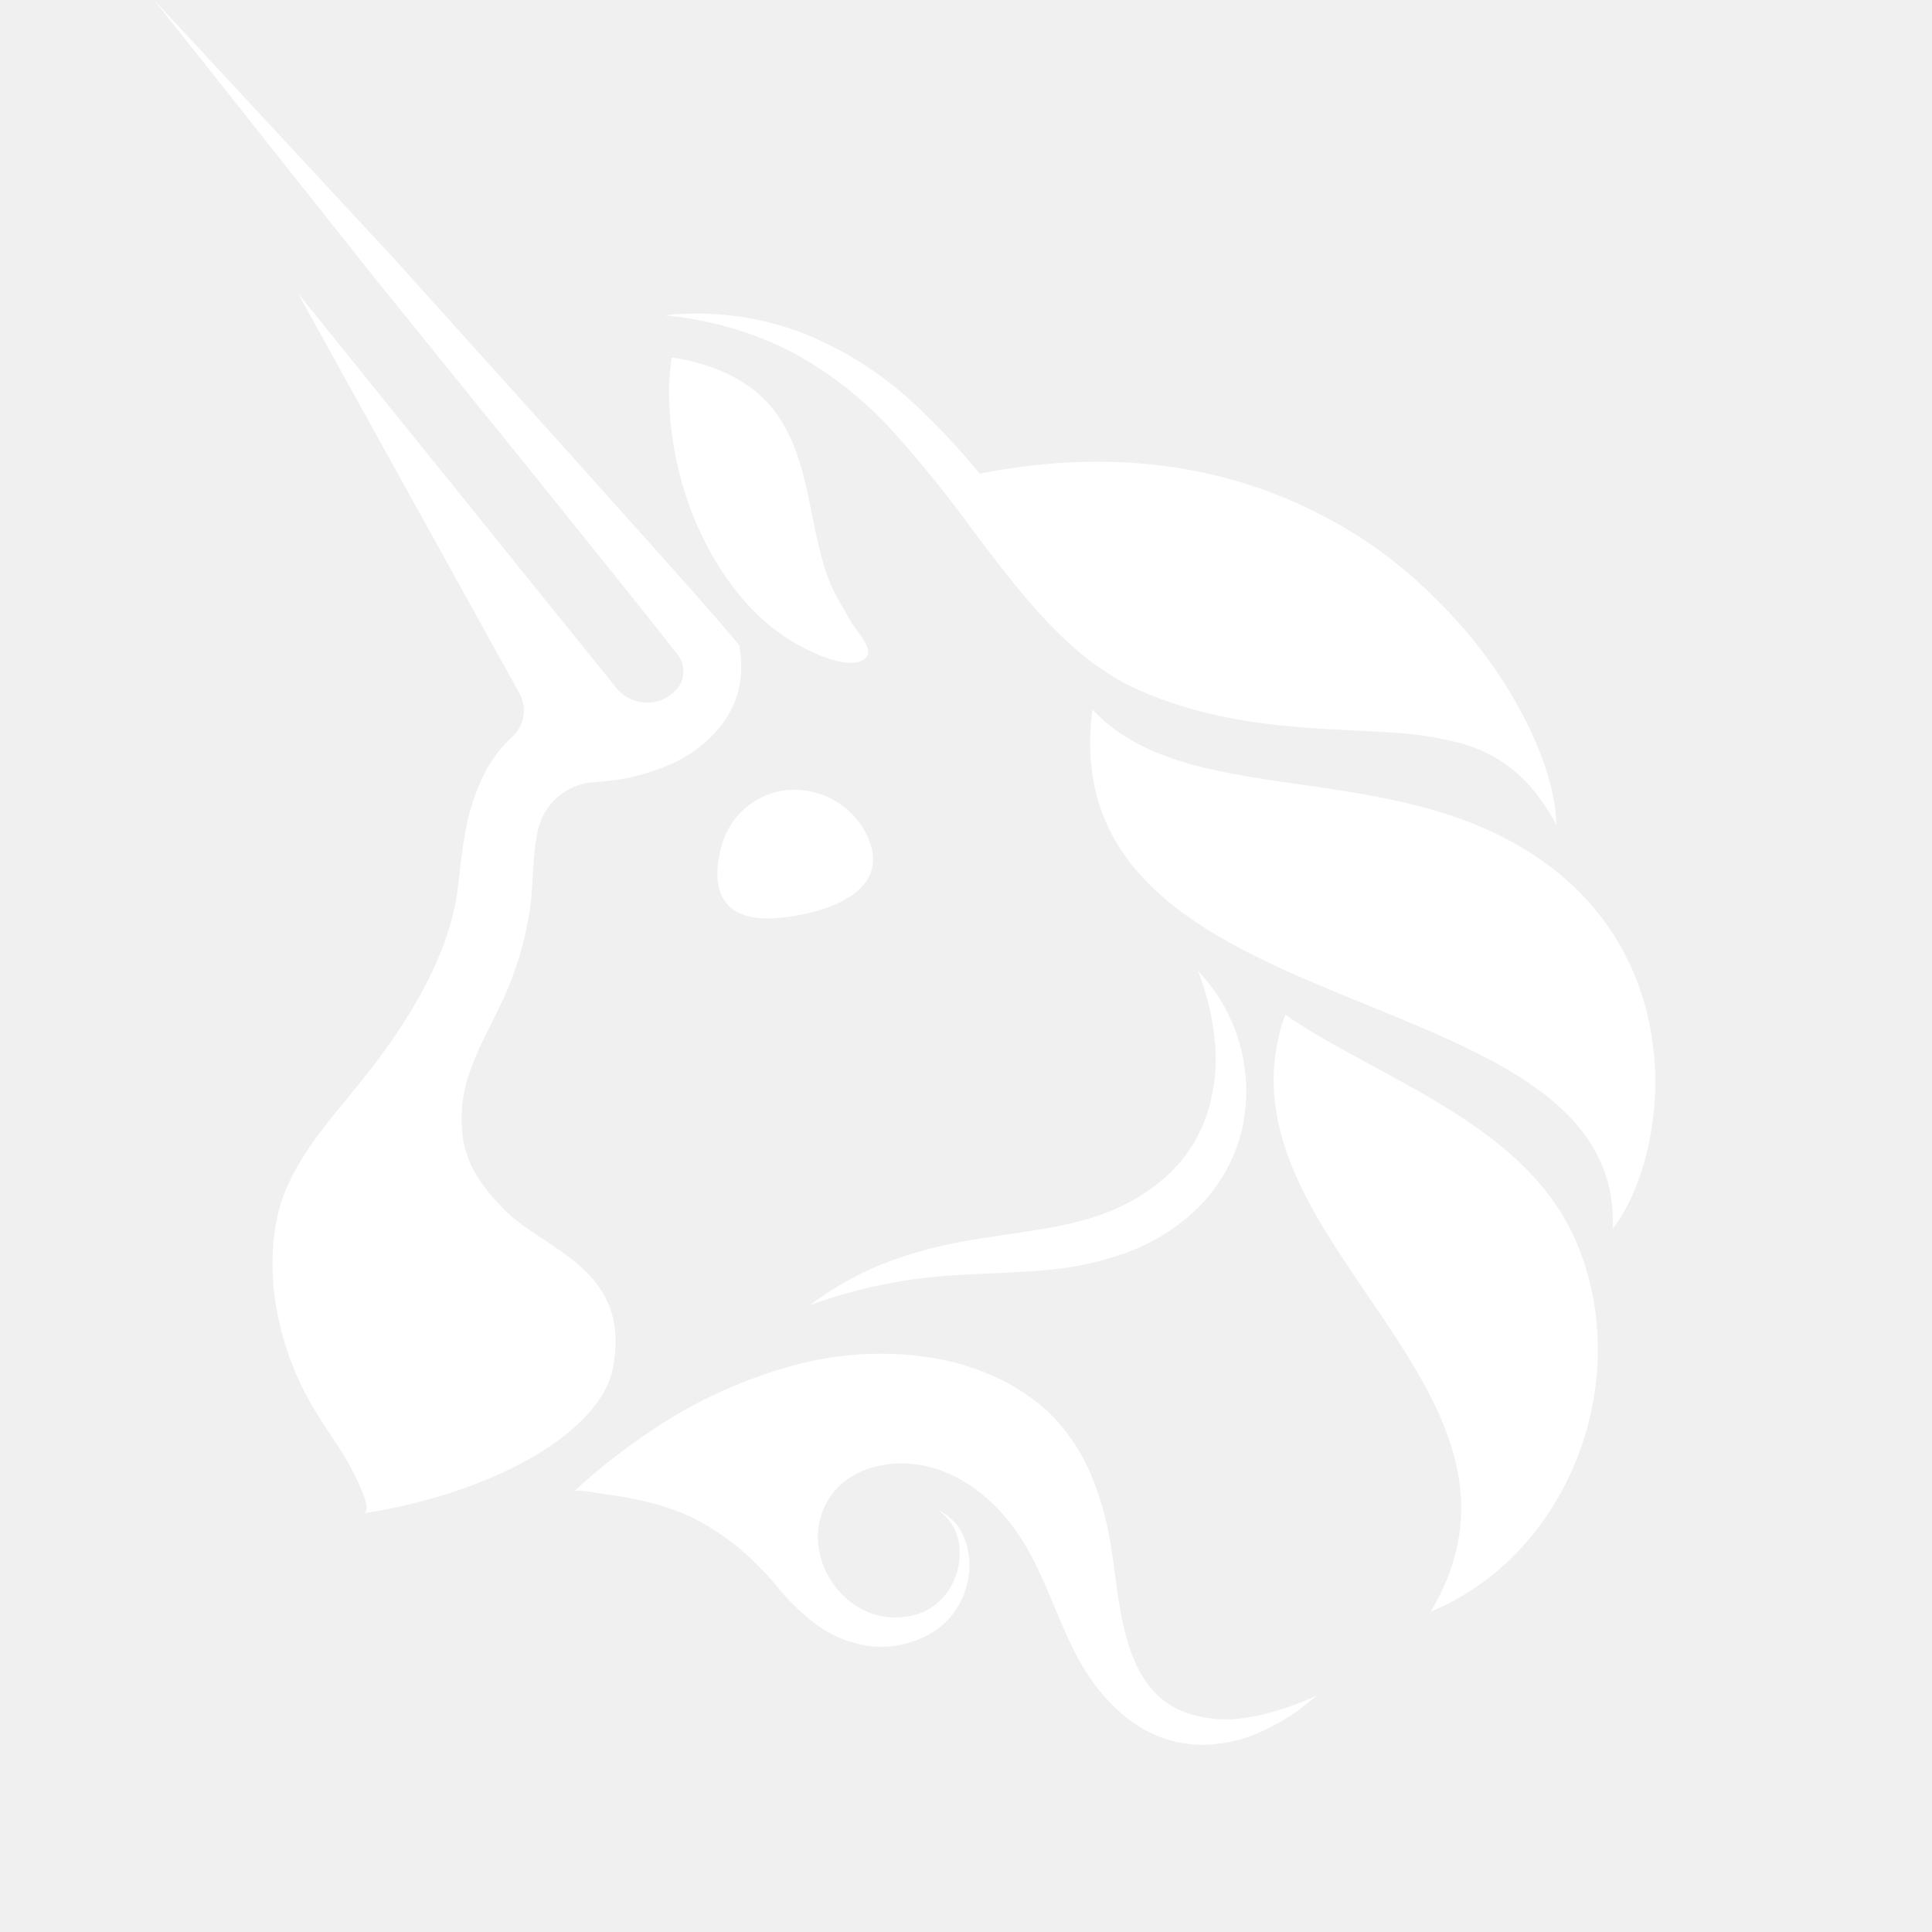
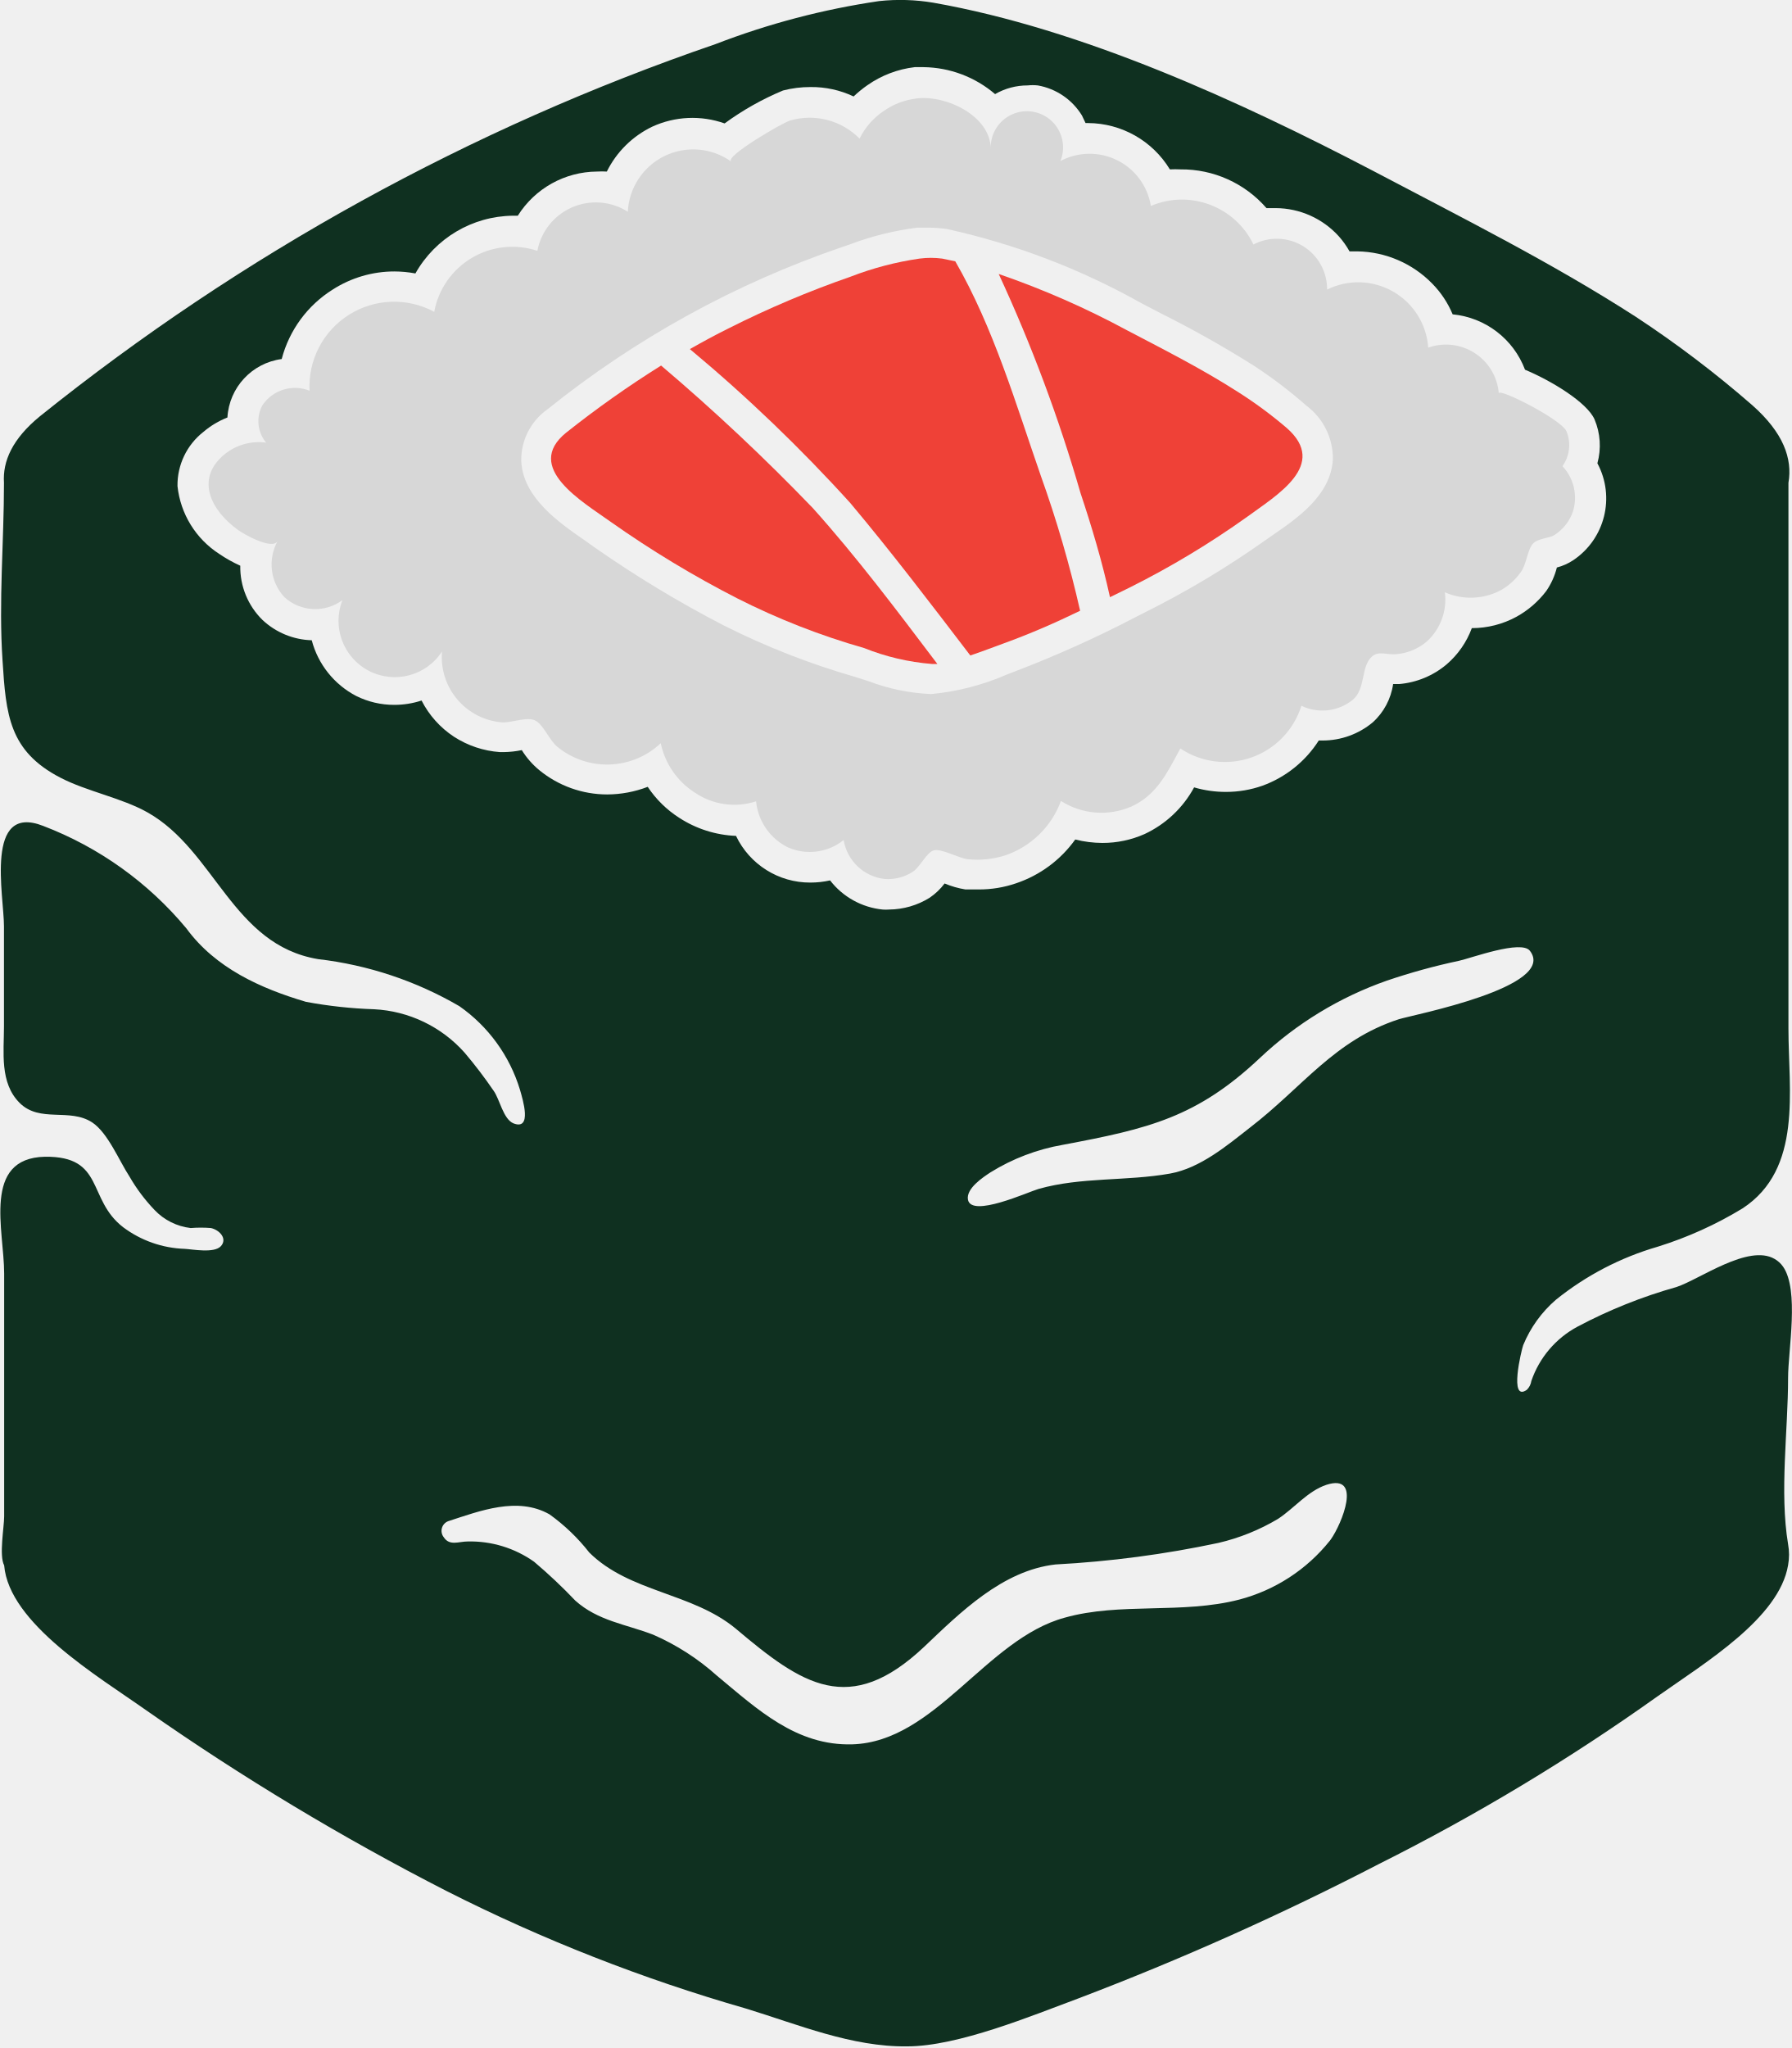
- <svg xmlns="http://www.w3.org/2000/svg" width="32" height="32" viewBox="0 0 32 32" fill="none">
-   <path d="M14.308 13.737C14.914 14.809 13.558 15.142 12.921 15.203C11.957 15.297 11.757 14.739 11.945 14.037C12.007 13.786 12.144 13.56 12.338 13.39C12.533 13.22 12.774 13.114 13.03 13.086C13.282 13.063 13.536 13.111 13.762 13.226C13.988 13.342 14.177 13.518 14.308 13.737V13.737Z" fill="white" />
-   <path d="M18.094 11.752C17.389 17.169 26.893 16.042 26.712 20.353C27.65 19.129 28.053 15.803 25.293 14.091C22.834 12.564 19.63 13.399 18.094 11.752Z" fill="white" />
-   <path d="M23.568 9.709C23.506 9.652 23.443 9.595 23.381 9.539C23.444 9.596 23.506 9.657 23.568 9.709Z" fill="white" />
-   <path d="M25.777 13.658L25.771 13.65C25.686 13.489 25.588 13.336 25.479 13.191C25.159 12.755 24.699 12.442 24.177 12.306C23.829 12.216 23.474 12.159 23.116 12.138C22.753 12.112 22.383 12.097 22.009 12.077C21.259 12.035 20.491 11.958 19.741 11.743C19.553 11.69 19.366 11.631 19.185 11.561C19.091 11.527 19.004 11.49 18.911 11.451C18.818 11.411 18.724 11.366 18.63 11.318C18.277 11.124 17.951 10.886 17.658 10.609C17.08 10.069 16.627 9.457 16.172 8.864C15.743 8.268 15.283 7.696 14.794 7.15C14.311 6.615 13.74 6.167 13.106 5.826C12.45 5.494 11.737 5.289 11.005 5.223C11.765 5.14 12.533 5.234 13.25 5.498C13.973 5.78 14.635 6.202 15.197 6.74C15.564 7.086 15.908 7.455 16.228 7.845C18.609 7.374 20.54 7.792 22.024 8.604L22.058 8.621C22.53 8.878 22.973 9.187 23.378 9.542C23.443 9.598 23.507 9.655 23.566 9.712C23.882 10.004 24.176 10.319 24.446 10.654L24.466 10.681C25.343 11.796 25.776 12.956 25.777 13.658Z" fill="white" />
-   <path d="M25.776 13.657L25.77 13.646L25.776 13.657Z" fill="white" />
-   <path d="M11.126 5.921C11.734 6.009 12.354 6.252 12.753 6.715C13.152 7.179 13.299 7.781 13.415 8.355C13.508 8.799 13.582 9.252 13.757 9.673C13.841 9.879 13.965 10.059 14.068 10.253C14.153 10.414 14.309 10.559 14.369 10.731C14.38 10.756 14.384 10.783 14.381 10.81C14.377 10.836 14.367 10.862 14.351 10.884C14.139 11.119 13.568 10.857 13.352 10.752C12.979 10.566 12.645 10.31 12.368 9.998C11.503 9.033 11.056 7.644 11.083 6.379C11.089 6.226 11.104 6.073 11.126 5.921Z" fill="white" />
-   <path d="M21.287 16.806C19.974 20.485 25.927 22.953 23.697 26.694C25.985 25.745 27.072 22.877 26.122 20.602C25.291 18.605 22.835 17.877 21.287 16.806Z" fill="white" />
-   <path d="M13.413 21.617C13.771 21.347 14.162 21.123 14.576 20.953C14.996 20.785 15.431 20.659 15.876 20.577C16.758 20.408 17.631 20.367 18.364 20.07C18.726 19.928 19.059 19.721 19.347 19.458C19.626 19.198 19.839 18.875 19.97 18.516C20.103 18.137 20.158 17.735 20.129 17.334C20.096 16.904 19.999 16.481 19.841 16.079C20.168 16.42 20.406 16.837 20.534 17.293C20.662 17.749 20.676 18.23 20.575 18.692C20.461 19.182 20.213 19.63 19.86 19.987C19.511 20.333 19.089 20.597 18.626 20.759C18.185 20.915 17.724 21.01 17.257 21.042C16.807 21.08 16.372 21.09 15.944 21.115C15.08 21.152 14.226 21.321 13.413 21.617V21.617Z" fill="white" />
-   <path d="M21.81 28.085C21.678 28.191 21.546 28.303 21.401 28.401C21.254 28.497 21.101 28.583 20.942 28.657C20.611 28.819 20.247 28.902 19.879 28.899C18.881 28.88 18.177 28.134 17.764 27.291C17.483 26.717 17.289 26.096 16.955 25.549C16.478 24.767 15.661 24.137 14.705 24.253C14.315 24.302 13.95 24.478 13.733 24.818C13.163 25.706 13.981 26.95 15.025 26.774C15.114 26.761 15.2 26.737 15.284 26.703C15.366 26.667 15.444 26.62 15.513 26.562C15.659 26.441 15.769 26.281 15.831 26.101C15.899 25.913 15.915 25.71 15.875 25.514C15.832 25.309 15.712 25.13 15.539 25.012C15.74 25.107 15.896 25.275 15.975 25.483C16.057 25.697 16.078 25.93 16.036 26.155C15.995 26.389 15.892 26.608 15.738 26.789C15.656 26.882 15.562 26.963 15.457 27.029C15.353 27.095 15.242 27.148 15.126 27.187C14.89 27.268 14.64 27.294 14.393 27.263C14.046 27.213 13.719 27.071 13.446 26.851C13.124 26.594 12.884 26.259 12.592 25.971C12.258 25.619 11.864 25.329 11.428 25.117C11.127 24.984 10.813 24.886 10.49 24.825C10.328 24.791 10.164 24.767 10 24.746C9.925 24.738 9.557 24.656 9.506 24.704C10.013 24.235 10.566 23.819 11.156 23.461C11.762 23.1 12.412 22.82 13.091 22.63C13.794 22.431 14.53 22.374 15.255 22.463C15.629 22.508 15.995 22.603 16.343 22.745C16.708 22.892 17.045 23.101 17.338 23.363C17.629 23.638 17.864 23.968 18.03 24.332C18.18 24.674 18.292 25.031 18.364 25.398C18.578 26.493 18.499 28.191 19.927 28.441C20.001 28.456 20.076 28.466 20.152 28.473L20.385 28.479C20.546 28.467 20.705 28.444 20.862 28.41C21.188 28.333 21.506 28.224 21.81 28.085V28.085Z" fill="white" />
-   <path d="M13.514 26.892L13.477 26.862L13.514 26.892Z" fill="white" />
-   <path d="M12.232 11.434C12.181 11.634 12.09 11.823 11.965 11.988C11.734 12.29 11.427 12.526 11.077 12.671C10.761 12.808 10.427 12.896 10.086 12.933C10.012 12.942 9.935 12.948 9.861 12.954C9.644 12.962 9.436 13.039 9.267 13.175C9.098 13.311 8.977 13.497 8.92 13.707C8.895 13.812 8.876 13.918 8.863 14.024C8.829 14.301 8.824 14.589 8.794 14.938C8.72 15.531 8.55 16.107 8.289 16.644C7.949 17.362 7.569 17.94 7.657 18.767C7.715 19.304 7.989 19.663 8.352 20.035C9.009 20.709 10.478 21.01 10.149 22.672C9.952 23.663 8.315 24.704 6.014 25.067C6.243 25.032 5.721 24.148 5.688 24.092C5.441 23.704 5.171 23.338 4.976 22.917C4.591 22.101 4.413 21.156 4.571 20.262C4.736 19.32 5.43 18.598 6.007 17.879C6.693 17.023 7.413 15.901 7.572 14.79C7.61 14.521 7.636 14.184 7.696 13.848C7.753 13.477 7.869 13.117 8.039 12.782C8.155 12.563 8.308 12.365 8.491 12.197C8.586 12.108 8.649 11.99 8.67 11.861C8.69 11.732 8.667 11.6 8.604 11.485L4.936 4.859L10.204 11.389C10.264 11.465 10.34 11.527 10.426 11.569C10.512 11.612 10.607 11.636 10.703 11.638C10.799 11.64 10.895 11.621 10.983 11.581C11.071 11.542 11.149 11.484 11.213 11.411C11.279 11.333 11.317 11.234 11.32 11.131C11.322 11.028 11.289 10.927 11.227 10.846C10.883 10.404 10.519 9.954 10.166 9.511L8.841 7.863L6.18 4.573L2.552 0L6.521 4.278L9.354 7.424L10.766 9C11.235 9.53 11.704 10.044 12.172 10.601L12.249 10.695L12.266 10.841C12.289 11.039 12.278 11.24 12.232 11.434Z" fill="white" />
-   <path d="M13.447 26.846C13.193 26.649 12.966 26.417 12.774 26.158C12.98 26.405 13.205 26.635 13.447 26.846V26.846Z" fill="white" />
+ <svg xmlns="http://www.w3.org/2000/svg" viewBox="0 0 99.04 113.17">
+   <defs>
+     <style>.cls-1{fill:#d7d7d7;}.cls-2{fill:#ef4137;}.cls-3{fill:#0f3020;}</style>
+   </defs>
+   <g id="Layer_2" data-name="Layer 2">
+     <g id="Layer_1-2" data-name="Layer 1">
+       <path class="cls-1" d="M86.36,25.76a2,2,0,0,0,.22-1.93c-.29-.66-3.74-2.4-3.74-2.1a2.93,2.93,0,0,0-3.9-2.52A3.88,3.88,0,0,0,73.35,16a2.78,2.78,0,0,0-4.07-2.49,4.39,4.39,0,0,0-5.67-2.13,3.43,3.43,0,0,0-5-2.48,2,2,0,1,0-3.85-.66c0-1.84-2.48-3-4.08-2.8a3.94,3.94,0,0,0-1.83.69,3.88,3.88,0,0,0-1.34,1.53,3.87,3.87,0,0,0-3.84-1c-.36.09-3.66,2-3.25,2.27A3.62,3.62,0,0,0,34.7,11.7a3.29,3.29,0,0,0-5,2.16A4.39,4.39,0,0,0,24,17.23a4.68,4.68,0,0,0-6.89,4.36,2.17,2.17,0,0,0-2.61.81,1.85,1.85,0,0,0,.21,2.06,3,3,0,0,0-2.33.67c-1.61,1.36-.7,3.09.77,4.15.29.22,1.92,1.15,2.2.61A2.66,2.66,0,0,0,15.72,33a2.53,2.53,0,0,0,3.21.16A3.11,3.11,0,0,0,24.43,36a3.62,3.62,0,0,0,3.36,3.92c.59,0,1.4-.35,1.84-.08s.75,1.09,1.18,1.43a4.33,4.33,0,0,0,5.71-.2,4.28,4.28,0,0,0,1.87,2.72,3.89,3.89,0,0,0,3.4.49,3.18,3.18,0,0,0,1.77,2.55,3,3,0,0,0,3.07-.41,2.59,2.59,0,0,0,2.26,2.15,2.5,2.5,0,0,0,1.55-.39c.41-.25.76-1.07,1.17-1.19s1.4.44,1.88.49a5.1,5.1,0,0,0,2.09-.22,5,5,0,0,0,3.06-3,4.16,4.16,0,0,0,3.89.31c1.43-.65,2-1.91,2.71-3.21A4.43,4.43,0,0,0,71.93,39a2.67,2.67,0,0,0,2.84-.33c.73-.61.43-1.85,1.07-2.4.38-.32.83-.07,1.33-.12a3,3,0,0,0,1.69-.7,3.13,3.13,0,0,0,1-2.72,3.55,3.55,0,0,0,3.1-.12,3.41,3.41,0,0,0,1.1-1c.31-.41.37-1.26.67-1.57s.9-.28,1.21-.49a2.51,2.51,0,0,0,1-1.29A2.55,2.55,0,0,0,86.36,25.76Zm-12.69-.37c-.12,2-2,3.27-3.37,4.21l-.4.28a50.42,50.42,0,0,1-6.7,4l-.47.24a63,63,0,0,1-6.68,3l-.39.15a13.65,13.65,0,0,1-4.16,1.08h-.08A11,11,0,0,1,48,37.64l-.72-.23A42,42,0,0,1,40,34.56a62.93,62.93,0,0,1-7.19-4.35l-.49-.35c-1.45-1-3.43-2.38-3.51-4.4a3.42,3.42,0,0,1,1.46-2.85,53.71,53.71,0,0,1,16.25-8.95l.44-.15a16.26,16.26,0,0,1,3.74-.93l.66,0a7,7,0,0,1,1,.08,39,39,0,0,1,10.7,4.08l1.13.59a58.49,58.49,0,0,1,5.13,2.89,25.05,25.05,0,0,1,2.89,2.2A3.64,3.64,0,0,1,73.67,25.39Z" />
+       <path class="cls-2" d="M44.93,28.08a113.36,113.36,0,0,0-8.39-7.88,57.25,57.25,0,0,0-5.25,3.71c-2.38,1.93.94,3.83,2.47,4.93a57.86,57.86,0,0,0,7,4.23,39.42,39.42,0,0,0,7,2.74,12.81,12.81,0,0,0,3.75.88c.09,0,.2,0,.3,0C49.57,33.73,47.37,30.8,44.93,28.08Z" />
+       <path class="cls-2" d="M57.53,26.3c-1.39-4-2.61-8.18-4.73-11.86l-.72-.15a4.78,4.78,0,0,0-1.26,0,17.48,17.48,0,0,0-3.81,1,54.85,54.85,0,0,0-6.75,2.86c-.73.36-1.44.75-2.13,1.14A87.66,87.66,0,0,1,47,27.8c2.3,2.74,4.46,5.58,6.63,8.42.66-.22,1.3-.47,1.8-.65C57,35,58.36,34.4,59.7,33.75A63.89,63.89,0,0,0,57.53,26.3Z" />
+       <path class="cls-2" d="M71.12,23.65a23.5,23.5,0,0,0-2.71-2c-2-1.28-4.06-2.32-6.12-3.4a47.34,47.34,0,0,0-7.09-3.11,84.51,84.51,0,0,1,4.52,12.1C60.34,29.1,60.91,31,61.35,33l1.1-.54a48.41,48.41,0,0,0,6.48-3.9C70.55,27.37,73.45,25.69,71.12,23.65Z" />
+       <path class="cls-3" d="M98.09,69.57c-1.45-.85-4.15,1.13-5.43,1.55a27.53,27.53,0,0,0-5.47,2.19,5.38,5.38,0,0,0-2.55,3,.86.86,0,0,1-.25.49c-1,.7-.3-2.19-.2-2.47A6.65,6.65,0,0,1,86,71.82a16.12,16.12,0,0,1,5.63-2.93,21.08,21.08,0,0,0,4.69-2.12c3.32-2.18,2.53-6.51,2.53-9.92V26.68c.23-1.34-.28-2.77-2-4.29a59.74,59.74,0,0,0-6.43-4.88c-4.65-3-9.64-5.49-14.55-8.08C68.51,5.59,59.82,1.6,51.59.15a11,11,0,0,0-3-.09,42.08,42.08,0,0,0-9.05,2.38A123.88,123.88,0,0,0,2.21,23C.68,24.25.14,25.49.22,26.68c0,3.27-.3,6.55-.08,9.82.19,3,.36,5,3.19,6.47,1.46.76,3.4,1.12,4.82,1.92C11.9,47,12.84,52.21,17.58,53a20.11,20.11,0,0,1,7.81,2.6,8.72,8.72,0,0,1,3.35,4.62c.16.55.68,2.25-.35,1.86-.58-.23-.77-1.35-1.11-1.81a25.26,25.26,0,0,0-1.6-2.1,7.18,7.18,0,0,0-5-2.4,25,25,0,0,1-3.77-.41c-2.5-.74-5-1.86-6.61-4.06a19.2,19.2,0,0,0-7.91-5.66C-.87,44.36.22,49.5.22,51.19v5.53c0,1.41-.25,3.12.87,4.23s2.75.26,4,1.07c.87.57,1.5,2.13,2.07,3a9.62,9.62,0,0,0,1.38,1.84,3.27,3.27,0,0,0,2,1,7,7,0,0,1,1.12,0c.48.11.92.59.55,1s-1.59.17-2,.15A6,6,0,0,1,6.8,67.81c-2-1.55-1-3.93-4.32-3.89C-1,64,.23,68,.23,70.37V83.79c0,.59-.29,2.17,0,2.71.27,3.21,5.18,6.12,7.84,8a140.89,140.89,0,0,0,16.62,10,94,94,0,0,0,16.54,6.49c2.88.88,5.85,2.13,8.91,2.09,2.82,0,6.9-1.7,9.49-2.66A159.09,159.09,0,0,0,76.22,103a116.08,116.08,0,0,0,15.39-9.26c2.65-1.87,6.73-4.33,7.22-7.25a3.23,3.23,0,0,0,0-1.16c-.48-2.89,0-6.27,0-9.19,0-1.53.63-4.85-.28-6.15A1.44,1.44,0,0,0,98.09,69.57ZM28.84,41.45h0a5.18,5.18,0,0,1-1,.11h-.21a5.37,5.37,0,0,1-2.54-.85,5.25,5.25,0,0,1-1.79-2,4.82,4.82,0,0,1-1.51.24,4.7,4.7,0,0,1-2.1-.49,4.87,4.87,0,0,1-2.46-3.08,4.15,4.15,0,0,1-2.72-1.12,4.1,4.1,0,0,1-1.23-3,7.66,7.66,0,0,1-1.16-.65,5.1,5.1,0,0,1-2.31-3.75,3.74,3.74,0,0,1,1.44-3,4.68,4.68,0,0,1,1.32-.79,3.46,3.46,0,0,1,3-3.23A6.46,6.46,0,0,1,18.39,16a6.31,6.31,0,0,1,3.41-1,6.42,6.42,0,0,1,1.16.11,6.26,6.26,0,0,1,5.38-3.19h.28A5.21,5.21,0,0,1,33,9.48a4.63,4.63,0,0,1,.54,0A5.42,5.42,0,0,1,36.05,7a5.32,5.32,0,0,1,4-.18A15.64,15.64,0,0,1,43.28,5a6,6,0,0,1,1.52-.19,5.42,5.42,0,0,1,2.38.52,6.43,6.43,0,0,1,.76-.62,5.73,5.73,0,0,1,2.62-1l.48,0A6.2,6.2,0,0,1,55,5.2a3.59,3.59,0,0,1,1.8-.48,2.71,2.71,0,0,1,.56,0,3.59,3.59,0,0,1,2.44,1.66L60,6.8h.14a5.32,5.32,0,0,1,4.52,2.56,5.68,5.68,0,0,1,.59,0A6.21,6.21,0,0,1,70,11.5l.51,0A4.73,4.73,0,0,1,74,13.06a4.66,4.66,0,0,1,.59.83l.43,0a5.91,5.91,0,0,1,4.14,1.78,5.37,5.37,0,0,1,1.13,1.7,4.76,4.76,0,0,1,4,3.06c1.46.61,3.42,1.8,3.84,2.74a3.69,3.69,0,0,1,.16,2.43,4.11,4.11,0,0,1-1.34,5.36,3,3,0,0,1-.9.4,4,4,0,0,1-.58,1.29,5.24,5.24,0,0,1-1.65,1.43,5.15,5.15,0,0,1-2.47.63,4.86,4.86,0,0,1-1.39,2,4.68,4.68,0,0,1-2.63,1.09l-.29,0H77a3.53,3.53,0,0,1-1.13,2.12,4.33,4.33,0,0,1-2.76,1h-.22a6.2,6.2,0,0,1-3.12,2.5,6.05,6.05,0,0,1-2,.34A6.19,6.19,0,0,1,66,43.51a6,6,0,0,1-2.74,2.58,5.72,5.72,0,0,1-2.33.49,6.29,6.29,0,0,1-1.5-.19,6.61,6.61,0,0,1-3.27,2.42,6.28,6.28,0,0,1-2.07.34c-.25,0-.49,0-.73,0a5.05,5.05,0,0,1-1.15-.33,3.5,3.5,0,0,1-.83.79,4.31,4.31,0,0,1-2.24.65,2.23,2.23,0,0,1-.36,0,4.2,4.2,0,0,1-2.9-1.61,5,5,0,0,1-1.09.12,4.53,4.53,0,0,1-4.11-2.58,6.21,6.21,0,0,1-3.14-1,5.91,5.91,0,0,1-1.74-1.71,6.31,6.31,0,0,1-2.24.42,5.92,5.92,0,0,1-3.75-1.34A4.52,4.52,0,0,1,28.84,41.45ZM73.56,85.06l-.06.08a9.48,9.48,0,0,1-5,3.25c-3.16.82-6.6.14-9.65,1-4.35,1.18-7.15,6.86-11.74,7-3.1.09-5.25-1.94-7.48-3.79a13.15,13.15,0,0,0-3.53-2.27c-1.51-.58-3.05-.76-4.3-1.88a28.86,28.86,0,0,0-2.28-2.15,6.1,6.1,0,0,0-3.67-1.12c-.49,0-1,.26-1.32-.23a.57.57,0,0,1,.24-.89c1.76-.57,3.83-1.38,5.6-.38a10.7,10.7,0,0,1,2.2,2.11C34.8,88,38.26,88,40.67,90c3.67,3.1,6.28,4.89,10.41,1,2-1.9,4.33-4.22,7.26-4.55a58.16,58.16,0,0,0,9-1.19,11.55,11.55,0,0,0,3.3-1.33c.9-.59,1.63-1.53,2.67-1.88C75.32,81.4,74.16,84.21,73.56,85.06ZM69.1,62.3c-1.28,1-2.76,2.25-4.43,2.55-2.41.43-4.91.18-7.27.85-.56.16-3.72,1.61-3.9.59-.11-.62.84-1.24,1.25-1.51a11.24,11.24,0,0,1,4-1.52c4.75-.89,7.41-1.52,10.9-4.81a19.71,19.71,0,0,1,7-4.26,35.08,35.08,0,0,1,4-1.1c.68-.15,3.43-1.17,3.91-.55,1.54,2-6.47,3.54-7.24,3.78C73.75,57.48,72,60.07,69.1,62.3Z" />
+     </g>
+   </g>
</svg>
